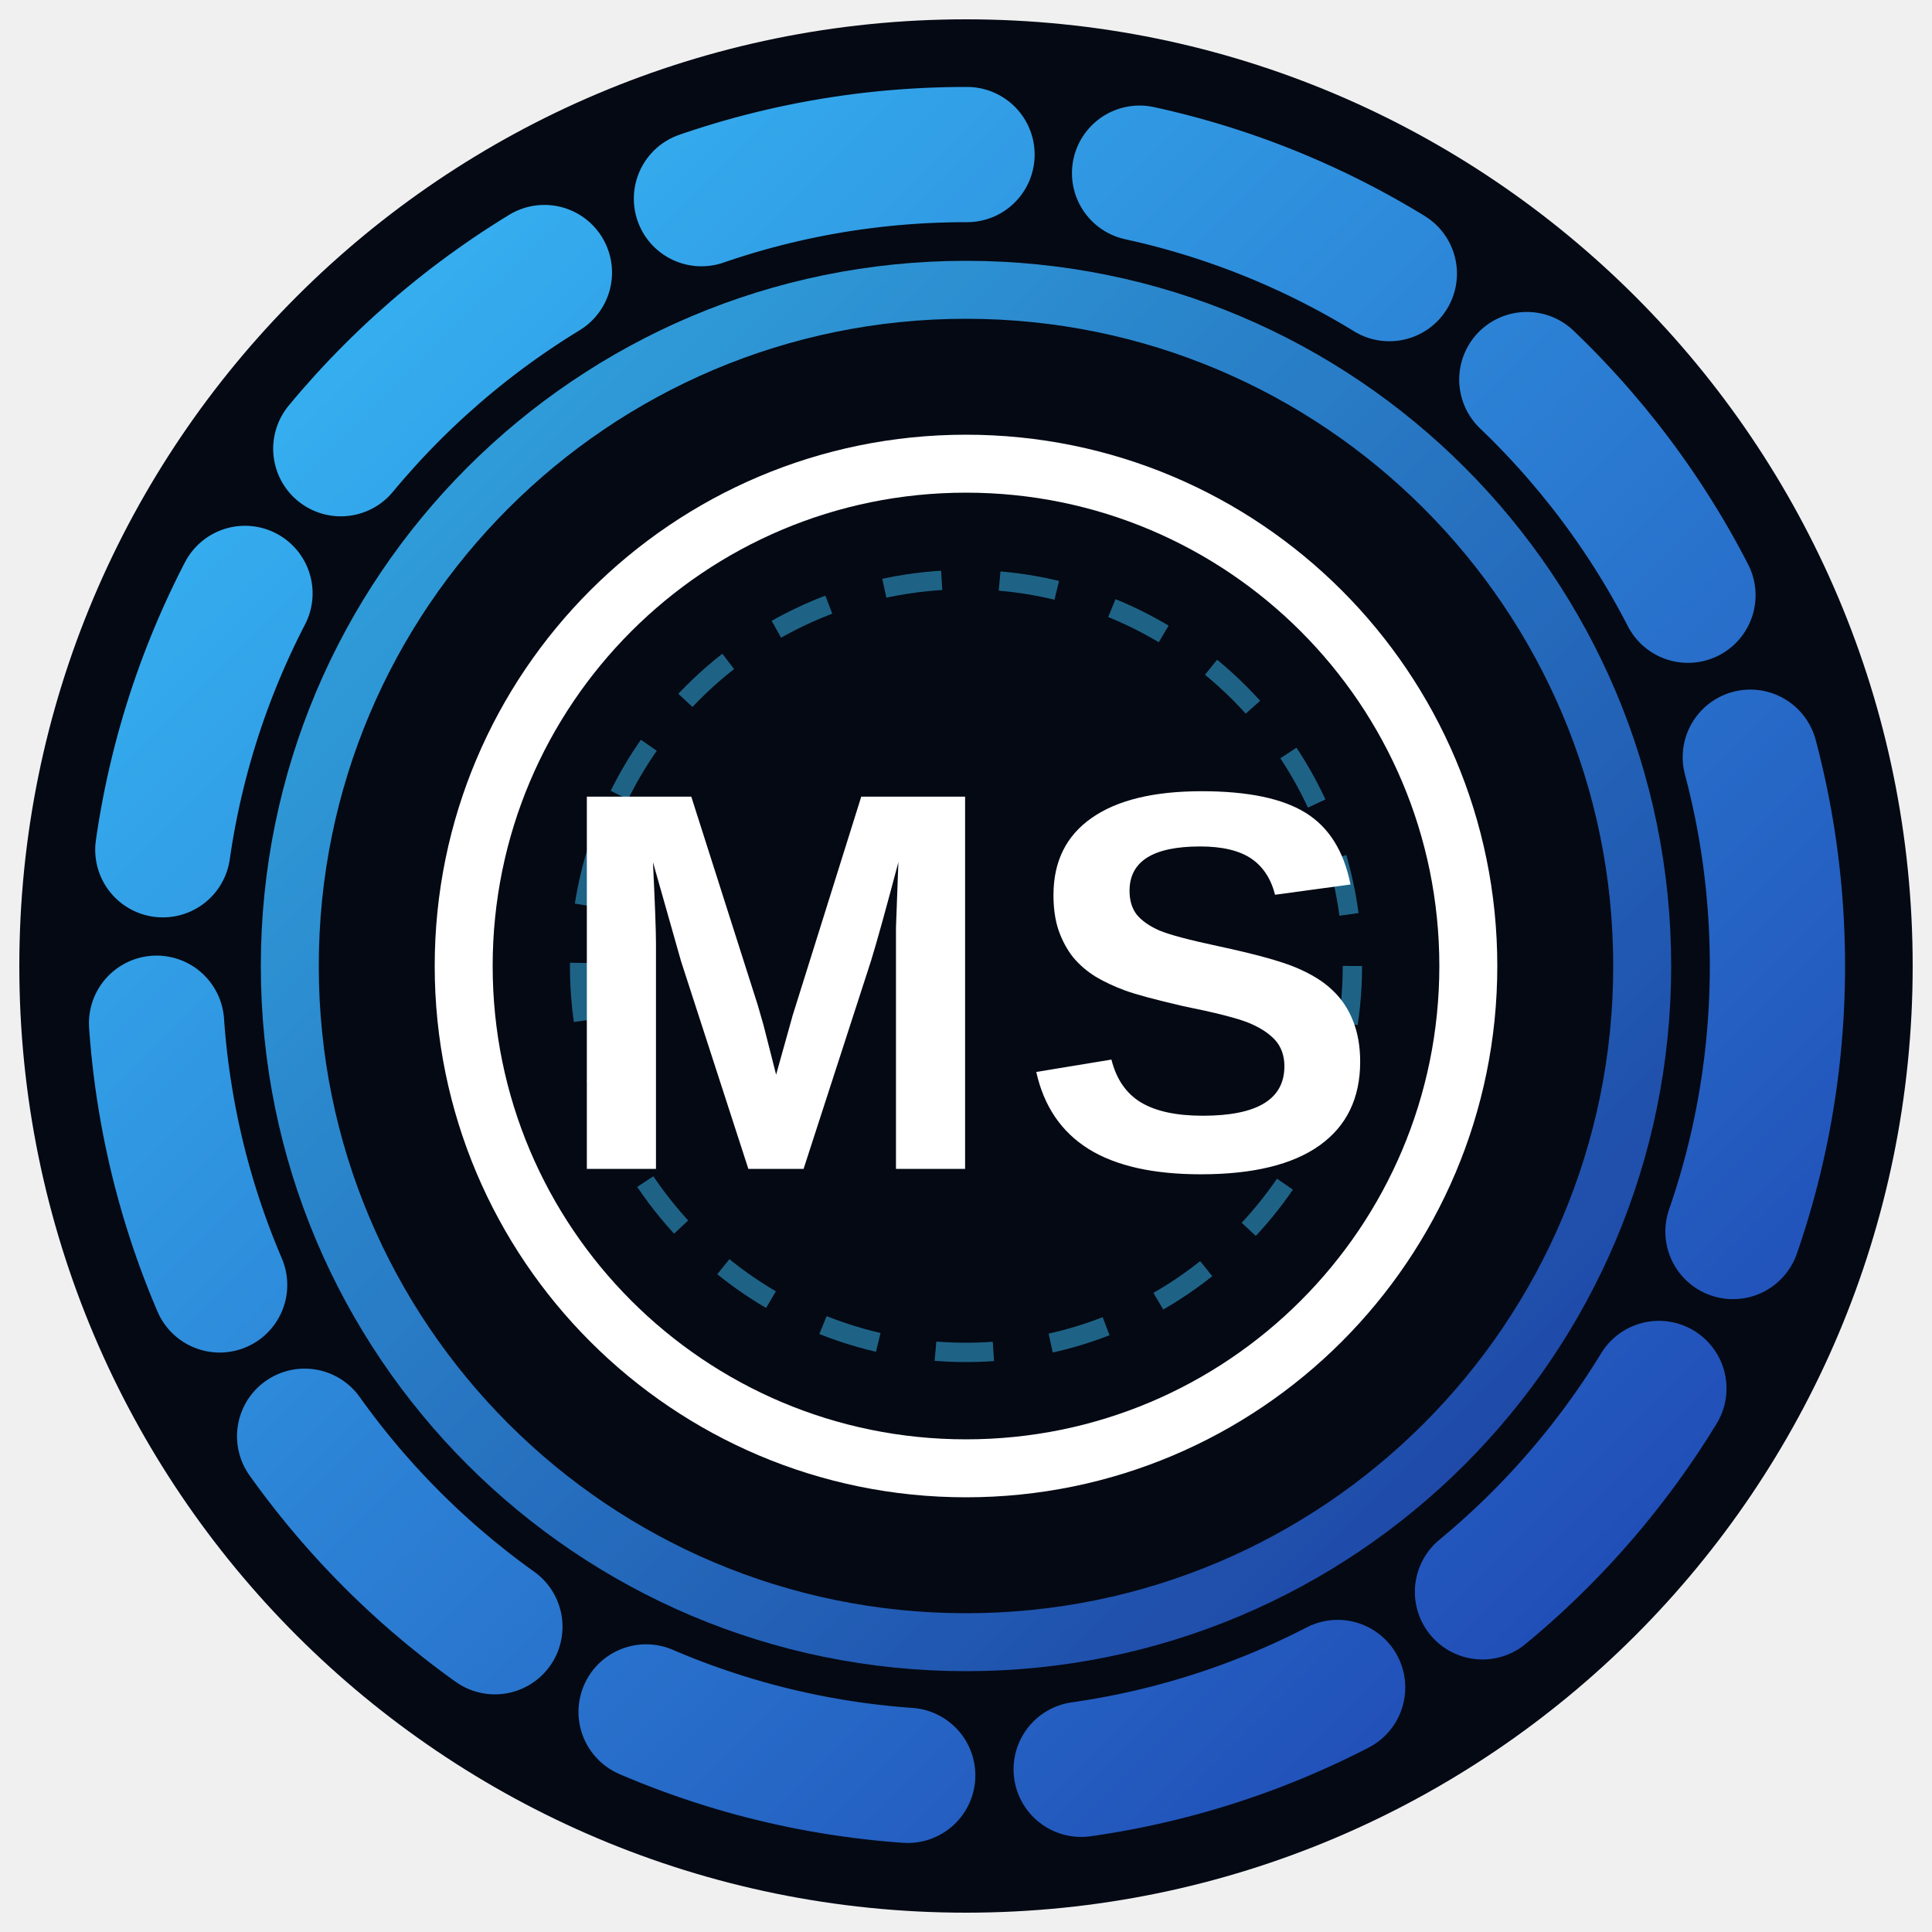
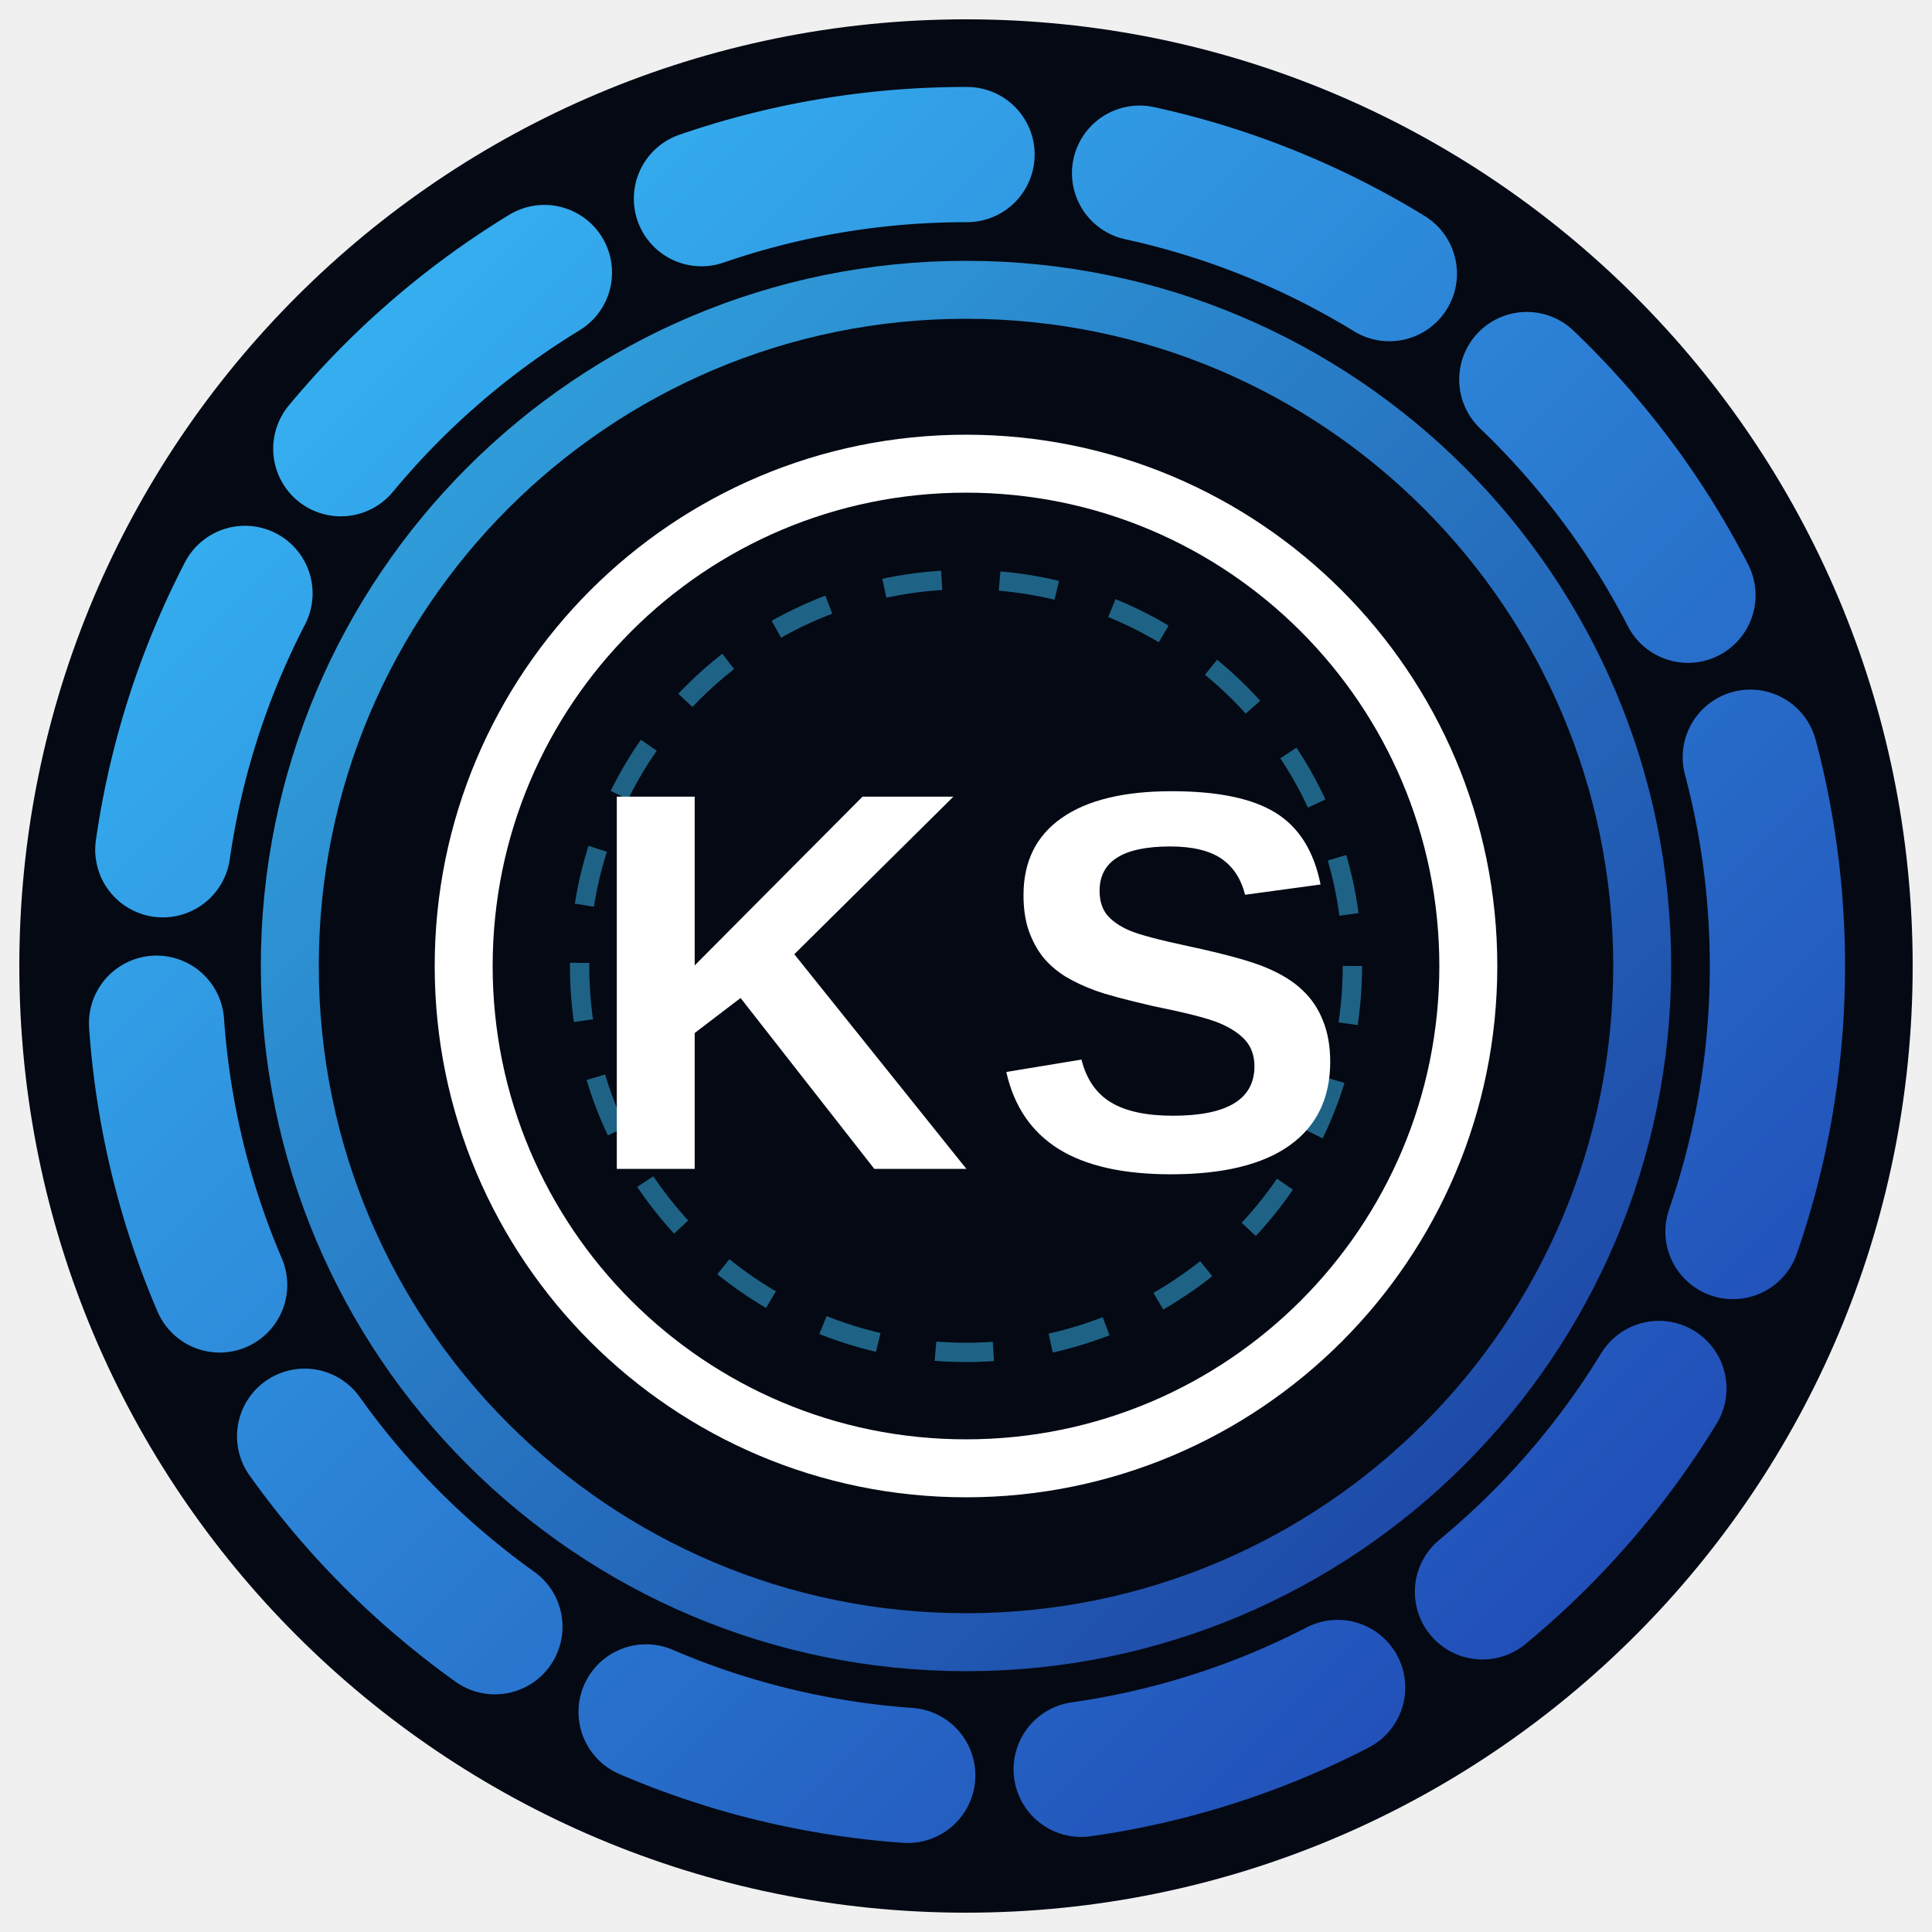
<svg xmlns="http://www.w3.org/2000/svg" viewBox="0 0 100 100" width="100%" height="100%">
  <defs>
    <linearGradient id="blueGear" x1="0%" y1="0%" x2="100%" y2="100%">
      <stop offset="0%" stop-color="#38bdf8" />
      <stop offset="100%" stop-color="#1e40af" />
    </linearGradient>
  </defs>
  <circle cx="50" cy="50" r="49" fill="#040914" />
  <circle cx="50" cy="50" r="42" fill="none" stroke="url(#blueGear)" stroke-width="7" stroke-dasharray="14 9" stroke-linecap="round" />
  <circle cx="50" cy="50" r="35" fill="none" stroke="url(#blueGear)" stroke-width="3" opacity="0.9" />
  <circle cx="50" cy="50" r="26" fill="#040914" stroke="#ffffff" stroke-width="3" />
  <circle cx="50" cy="50" r="20" fill="none" stroke="#38bdf8" stroke-width="1" stroke-dasharray="3 3" opacity="0.5" />
-   <text x="50" y="60.5" font-family="Segoe UI, Arial, sans-serif" font-weight="900" font-size="28" fill="#ffffff" text-anchor="middle" letter-spacing="1">MS</text>
+   <text x="50" y="60.5" font-family="Segoe UI, Arial, sans-serif" font-weight="900" font-size="28" fill="#ffffff" text-anchor="middle" letter-spacing="1">KS</text>
</svg>
